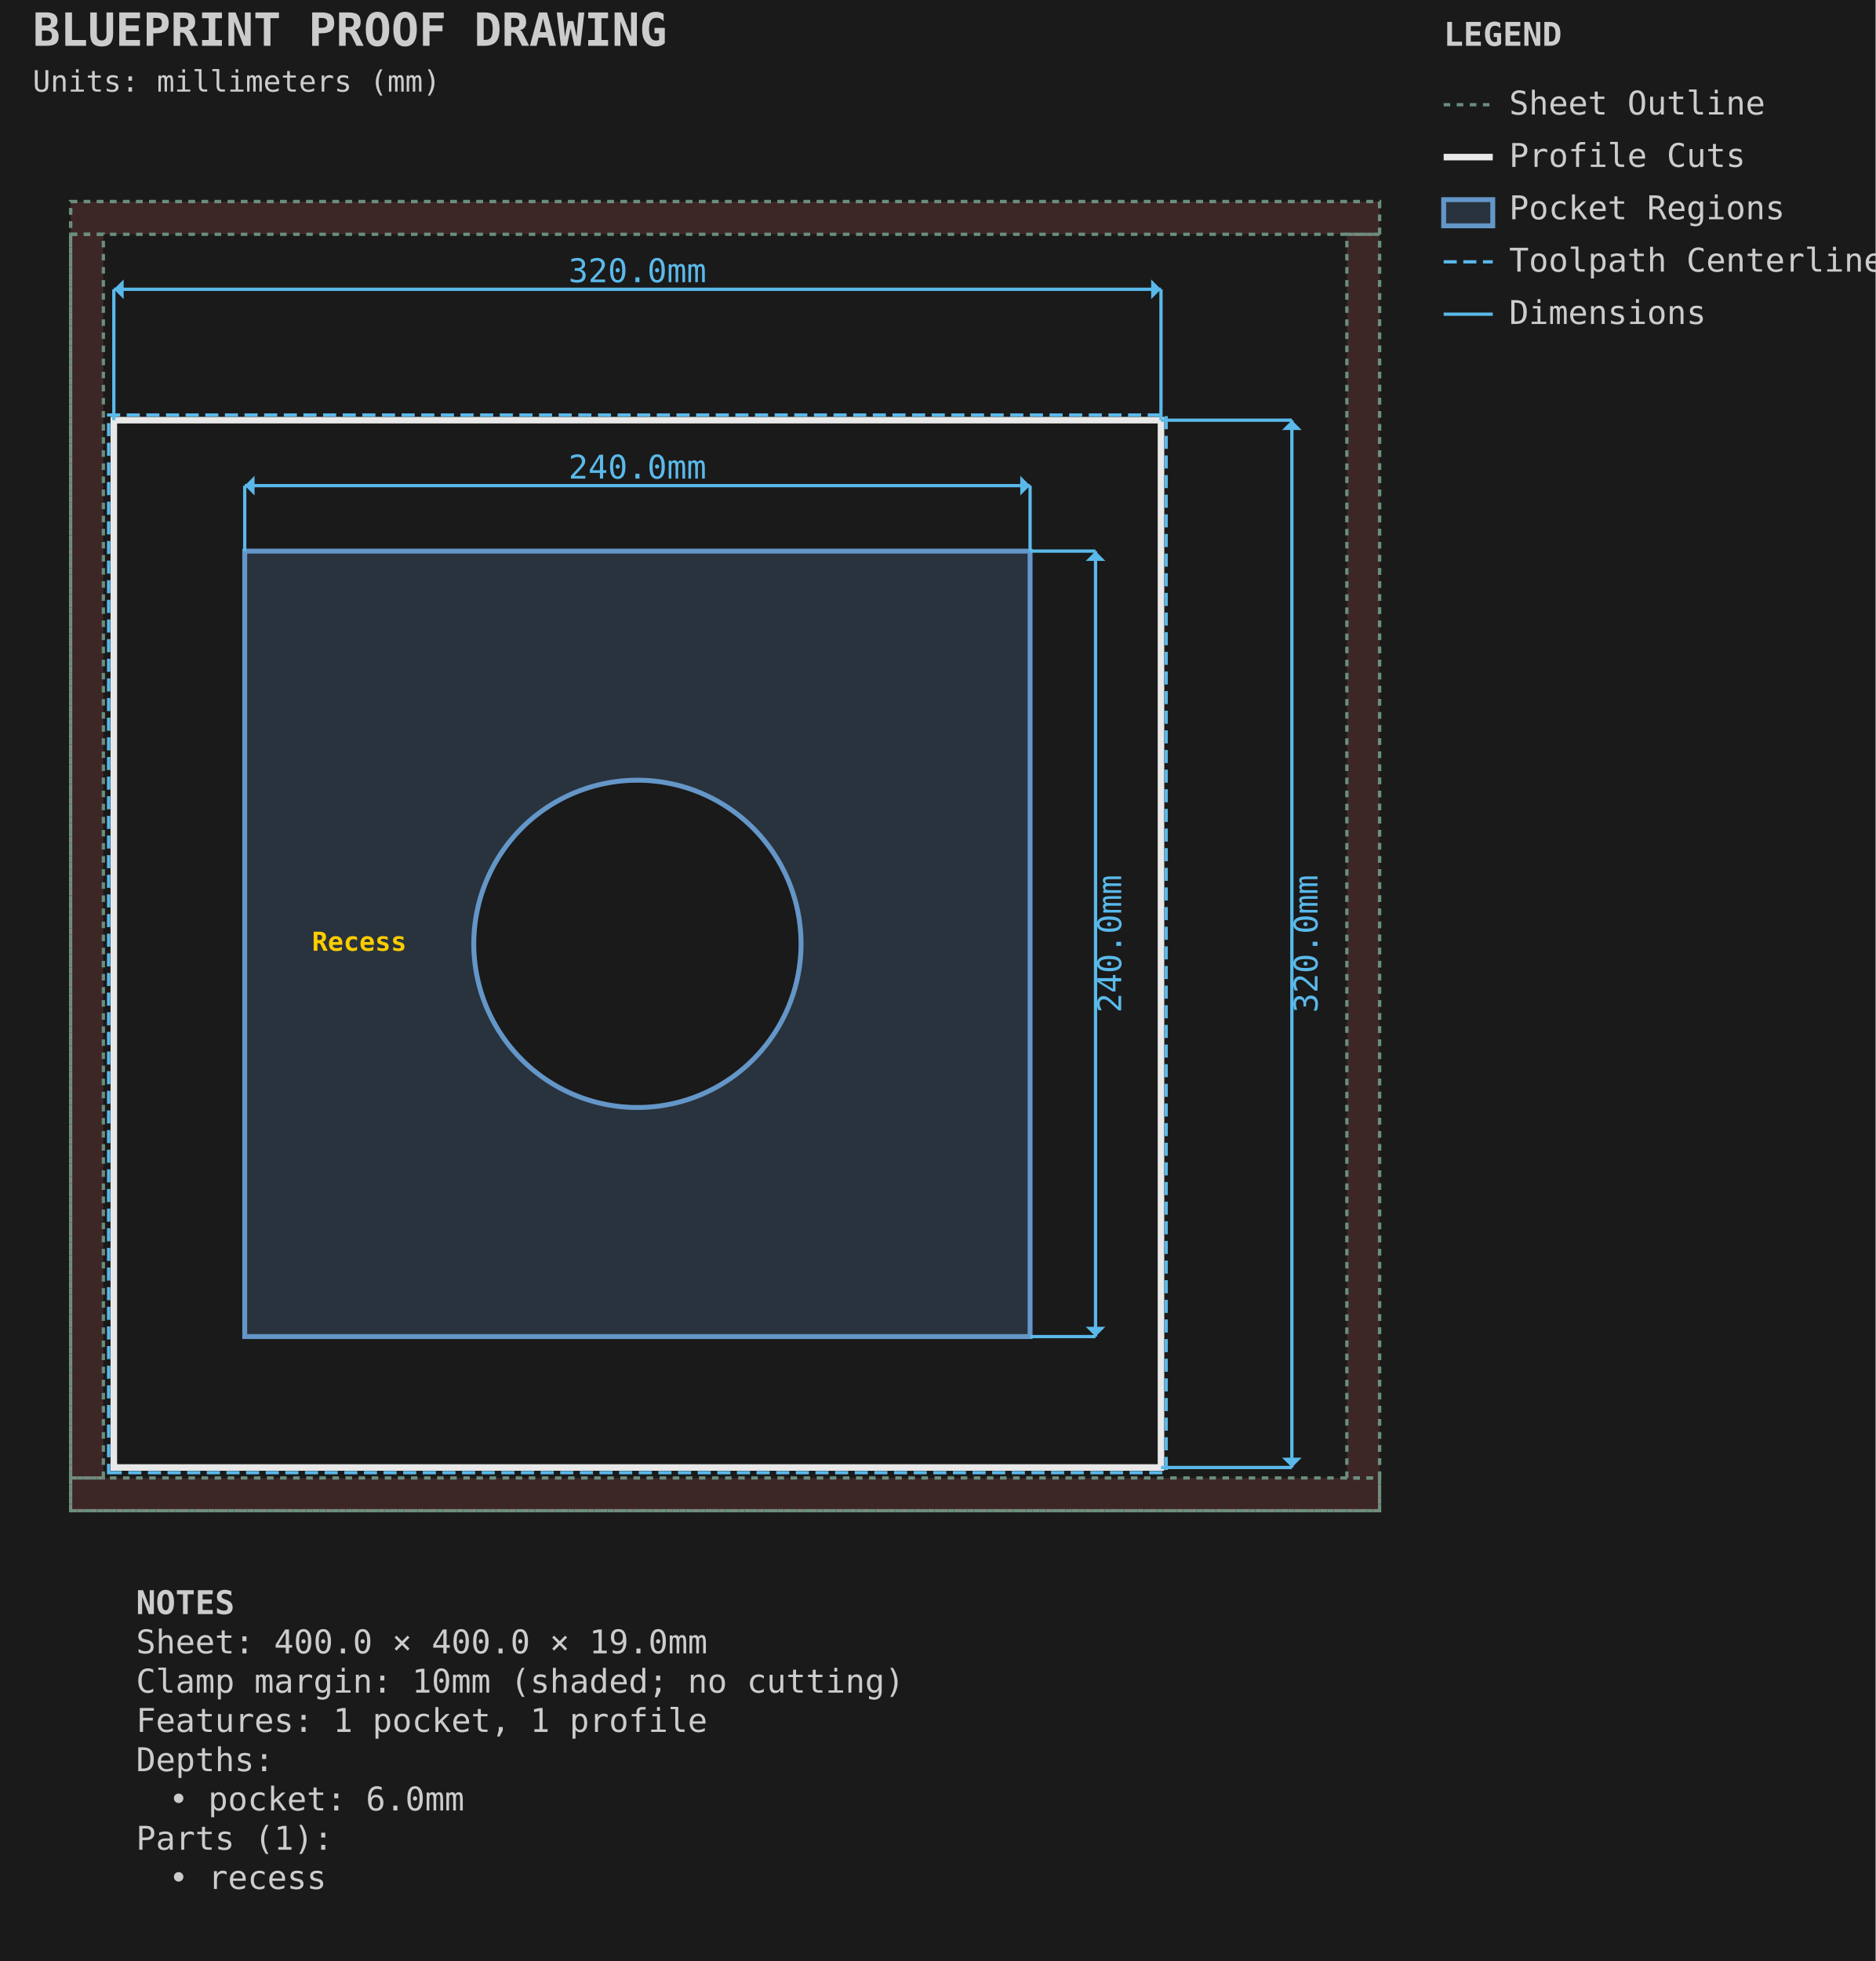
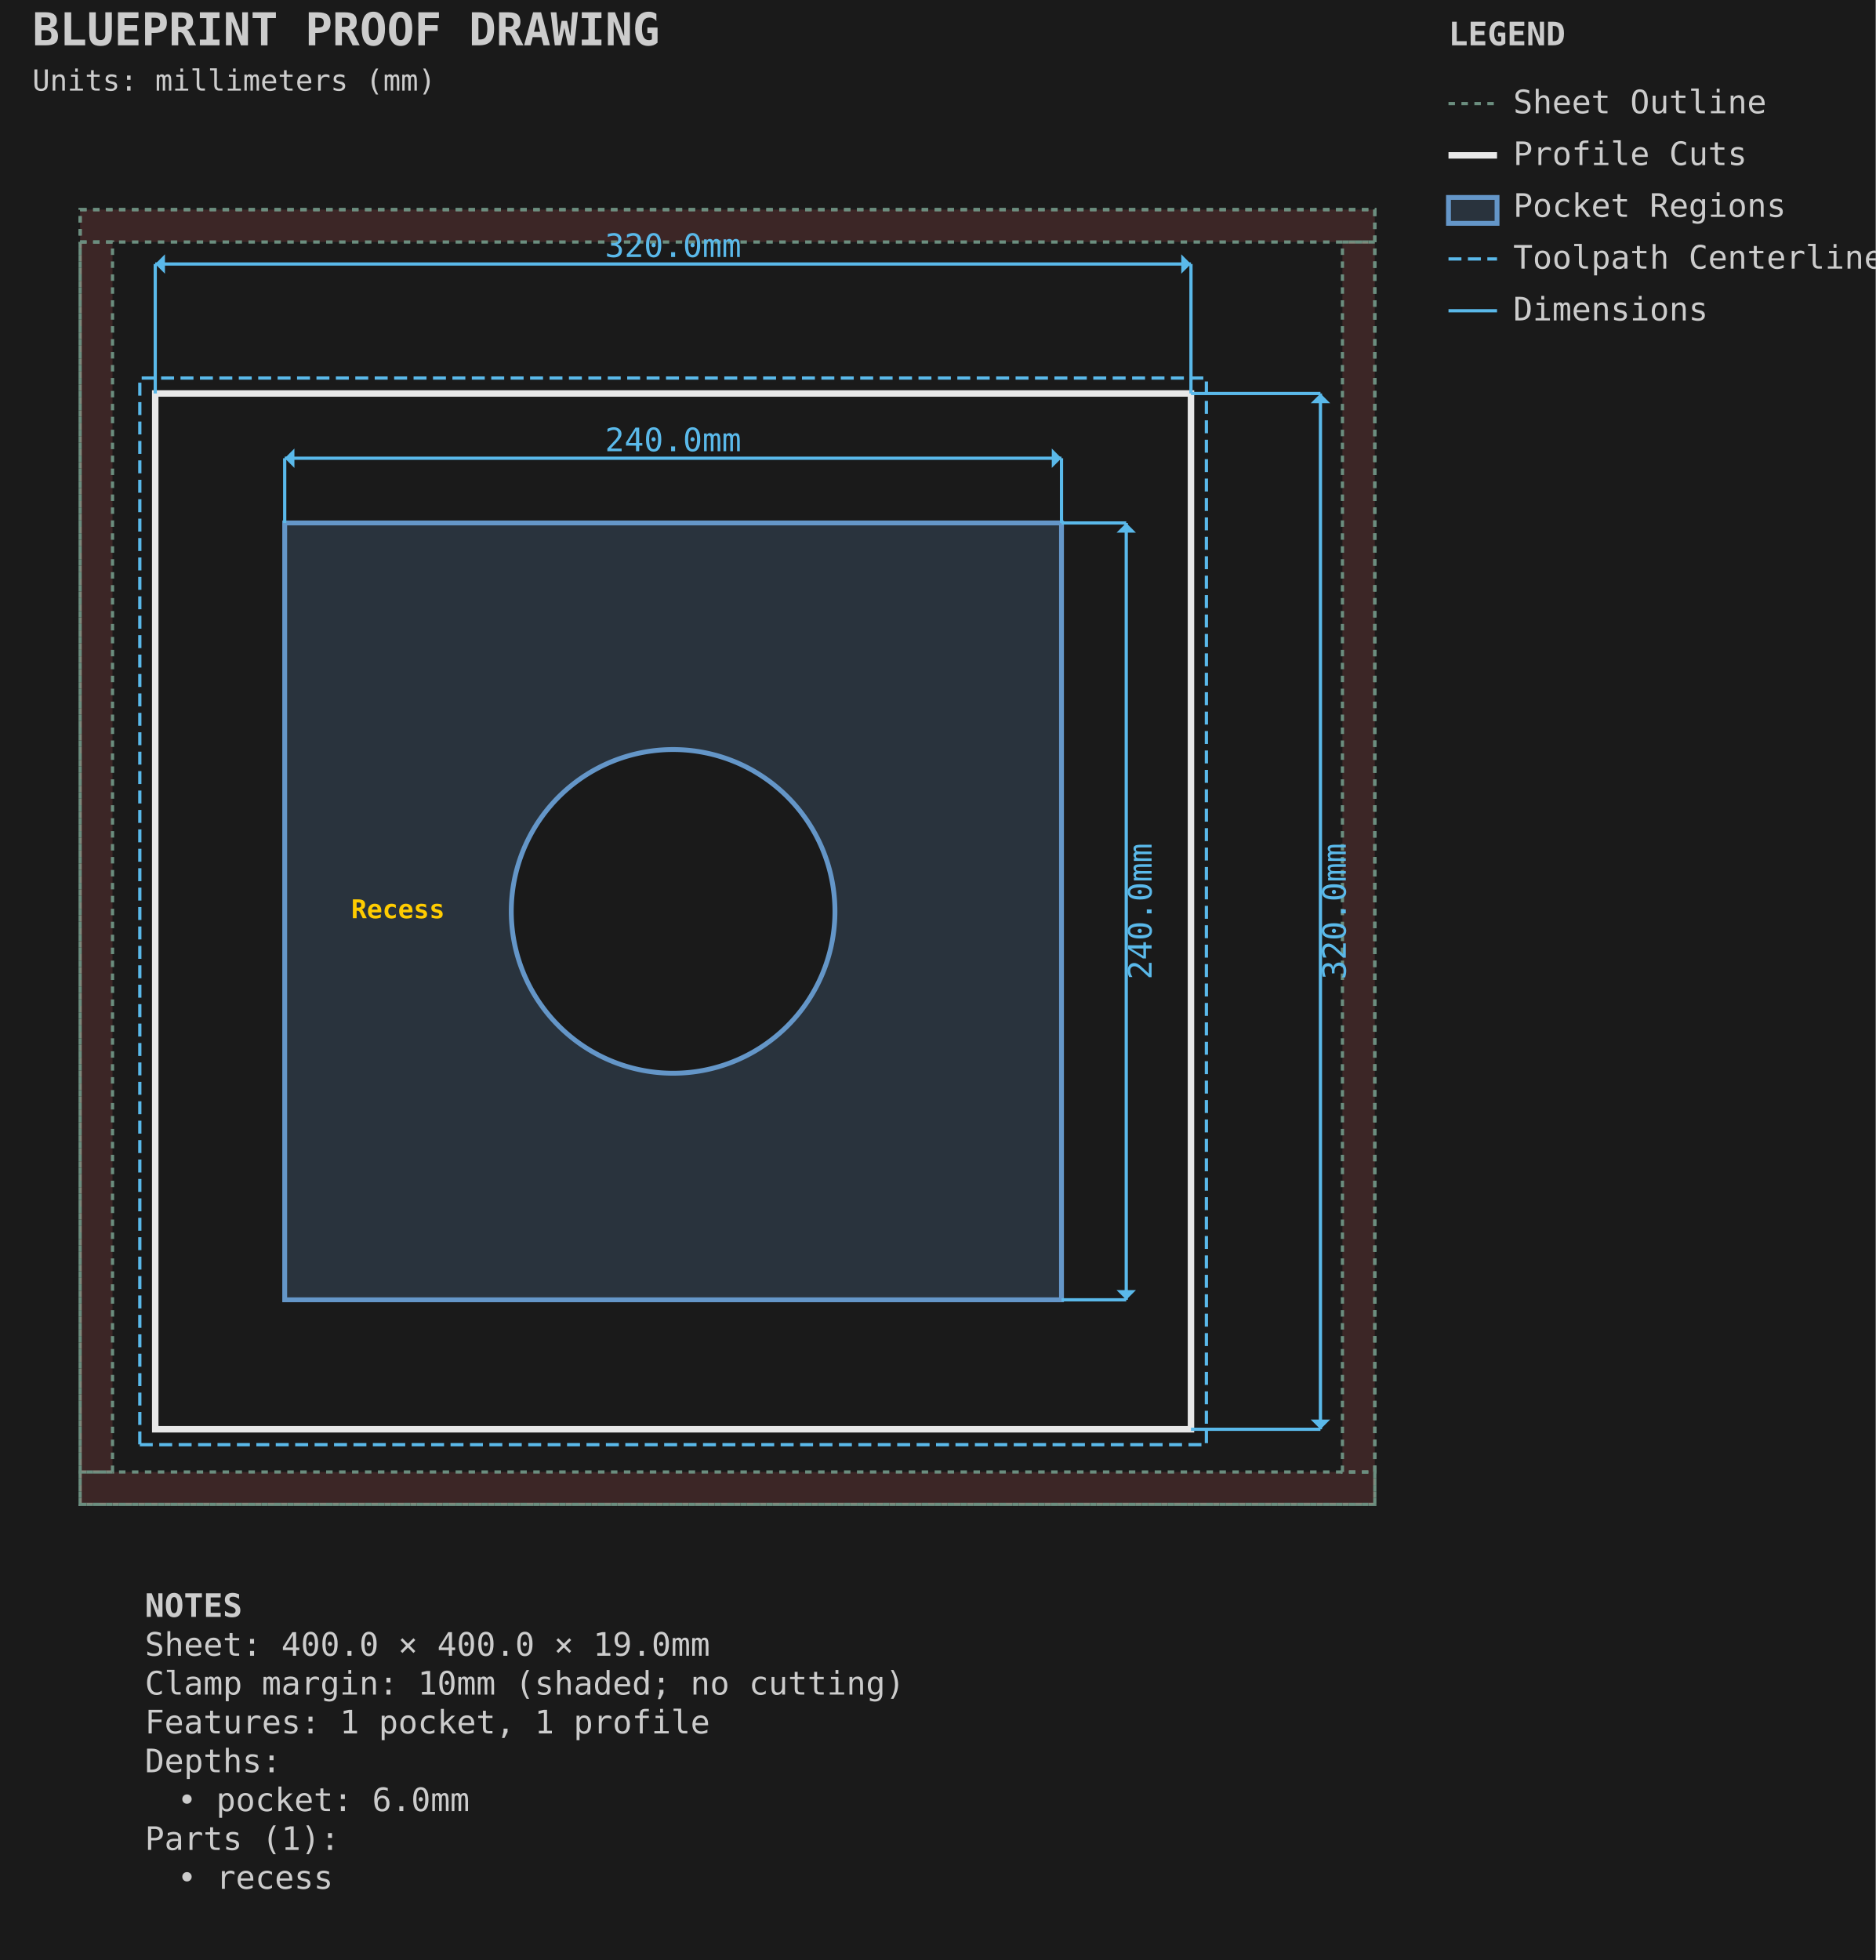
- <svg xmlns="http://www.w3.org/2000/svg" viewBox="-21.587 -61.587 573.175 599.175" width="573.175mm" height="599.175mm">
+ <svg xmlns="http://www.w3.org/2000/svg" viewBox="-24.762 -64.763 579.525 605.525" width="579.525mm" height="605.525mm">
  <style>.default { stroke: #e8e8e8; fill: none; stroke-width: 1; }
.sheet-outline { stroke: #6b8e7f; fill: none; stroke-width: 1; stroke-dasharray: 2,2; }
.profile { stroke: #e8e8e8; fill: none; stroke-width: 2; }
.pocket { stroke: #6496c8; fill: #6496c8; fill-opacity: 0.2; stroke-width: 1.5; }
.hole { stroke: #e8e8e8; fill: none; stroke-width: 1.5; }
.engrave { stroke: #888888; fill: none; stroke-width: 0.25; }
.bevel { stroke: #ffb454; fill: none; stroke-width: 1.5; }
.chamfer { stroke: #8bd49c; fill: none; stroke-width: 1.5; stroke-dasharray: 6,2; }
.roundover { stroke: #cba6f7; fill: none; stroke-width: 1.5; stroke-dasharray: 2,2; }
.edge-unplanned { stroke: #ff6b6b; fill: none; stroke-width: 1.5; stroke-dasharray: 4,2; }
.edge-label { fill: #e8e8e8; stroke: none; font-family: monospace; font-size: 8px; }
.keepout { stroke: #ff6b6b; fill: #ff6b6b; fill-opacity: 0.15; stroke-width: 1; stroke-dasharray: 4,2; }
.waste { stroke: #ff9500; fill: none; stroke-width: 2; stroke-dasharray: 8,4; }
.toolpath { stroke: #5ab9ea; fill: none; stroke-width: 1; stroke-dasharray: 4,2; }
.dimension { stroke: #5ab9ea; fill: none; stroke-width: 1; }
.dimension-text { fill: #5ab9ea; font-family: monospace; font-size: 10px; }
.construction { stroke: #6b8e7f; fill: none; stroke-width: 0.5; stroke-dasharray: 2,2; }
.label { fill: #ffcc00; font-family: monospace; font-size: 8px; font-weight: bold; }
.notes { fill: #cccccc; font-family: monospace; font-size: 10px; }
.table { stroke: #5c4a32; fill: #c4a46c; fill-opacity: 0.2; stroke-width: 1; }
.envelope { stroke: #ff6b6b; fill: none; stroke-width: 2; }
.spoilboard { stroke: none; fill: #4ecdc4; fill-opacity: 0.1; stroke-width: 0; }
.effective-envelope { stroke: #ffd93d; fill: none; stroke-width: 1; stroke-dasharray: 4,2; }
.origin { stroke: #ff6b6b; fill: #ff6b6b; stroke-width: 1; }
.centerline { stroke: #6b8e7f; fill: none; stroke-width: 0.5; stroke-dasharray: 8,4; }
.soft-limit { stroke: #ff9500; fill: none; stroke-width: 1.5; stroke-dasharray: 6,3; }
.t-track { stroke: none; fill: #66cc88; fill-opacity: 0.25; stroke-width: 0; }
.margin-zone { fill: #ff6b6b; fill-opacity: 0.15; }
.legend { fill: #cccccc; font-family: monospace; font-size: 10px; }
.title { fill: #cccccc; font-family: monospace; font-size: 14px; font-weight: bold; }
.section-label { fill: #5ab9ea; font-family: monospace; font-size: 9px; font-weight: bold; }
.callout-box { stroke: #5ab9ea; fill: none; stroke-width: 1; }
.callout-detail { stroke: #e8e8e8; fill: none; stroke-width: 1.5; }
.beam-assembly { stroke: #e8e8e8; fill: none; stroke-width: 1; }
.beam-layer { stroke: #6496c8; fill: #6496c8; fill-opacity: 0.15; stroke-width: 1; }
.beam-splice { stroke: #ff9500; fill: none; stroke-width: 1.5; stroke-dasharray: 4,2; }
.title-subtitle { fill: #cccccc; font-family: monospace; font-size: 9px; }
.callout-ref-text { fill: #5ab9ea; font-family: monospace; font-size: 7px; }
.callout-dim-text { fill: #5ab9ea; font-family: monospace; font-size: 8px; }
.beam-dim-text { fill: #5ab9ea; font-family: monospace; font-size: 8px; }
.beam-segment-text { fill: #5ab9ea; font-family: monospace; font-size: 7px; }
.heightfield-border { stroke: #ffcc00; fill: none; stroke-width: 1; stroke-dasharray: 4,2; }</style>
-   <rect x="-21.587" y="-61.587" width="573.175" height="599.175" fill="#1a1a1a" />
+   <rect x="-24.762" y="-64.763" width="579.525" height="605.525" fill="#1a1a1a" />
  <g id="SHEET_OUTLINE" class="sheet-outline">
    <rect x="0.000" y="0.000" width="400.000" height="400.000" stroke="#6b8e7f" fill="none" stroke-width="1" stroke-dasharray="2,2" id="sheet_boundary" />
    <rect x="0.000" y="0.000" width="400.000" height="10.000" fill="#ff6b6b" fill-opacity="0.15" id="margin_bottom" />
    <rect x="0.000" y="390.000" width="400.000" height="10.000" fill="#ff6b6b" fill-opacity="0.15" id="margin_top" />
    <rect x="0.000" y="10.000" width="10.000" height="380.000" fill="#ff6b6b" fill-opacity="0.15" id="margin_left" />
    <rect x="390.000" y="10.000" width="10.000" height="380.000" fill="#ff6b6b" fill-opacity="0.15" id="margin_right" />
  </g>
  <g id="PROFILE_CUTS" class="profile-cuts">
-     <path d="M 13.200 386.800 L 333.200 386.800 L 333.200 66.800 L 13.200 66.800 Z" stroke="#e8e8e8" fill="none" stroke-width="2" id="generated_profile_0" />
+     <path d="M 23.200 376.800 L 343.200 376.800 L 343.200 56.800 L 23.200 56.800 Z" stroke="#e8e8e8" fill="none" stroke-width="2" id="generated_profile_0" />
  </g>
  <g id="PROFILE_TOOLPATHS" class="profile-toolpaths">
-     <path d="M 11.612 388.387 L 334.787 388.387 L 334.787 65.213 L 11.612 65.213 Z" stroke="#5ab9ea" fill="none" stroke-width="1" stroke-dasharray="4,2" id="generated_profile_0_toolpath" />
+     <path d="M 18.437 381.562 L 347.962 381.562 L 347.962 52.038 L 18.437 52.038 Z" stroke="#5ab9ea" fill="none" stroke-width="1" stroke-dasharray="4,2" id="generated_profile_0_toolpath" />
  </g>
  <g id="POCKET_REGIONS" class="pocket-regions">
-     <path d="M 53.200 106.800 L 53.200 346.800 L 293.200 346.800 L 293.200 106.800 Z M 223.200 226.486 L 223.200 226.800 L 223.200 227.114 L 223.192 227.742 L 223.176 228.371 L 223.153 228.998 L 223.121 229.626 L 223.082 230.253 L 223.034 230.880 L 222.979 231.506 L 222.916 232.131 L 222.845 232.755 L 222.766 233.378 L 222.680 234.001 L 222.585 234.622 L 222.483 235.242 L 222.373 235.860 L 222.255 236.478 L 222.130 237.093 L 221.997 237.707 L 221.856 238.320 L 221.707 238.930 L 221.551 239.539 L 221.387 240.145 L 221.216 240.750 L 221.037 241.352 L 220.850 241.952 L 220.656 242.550 L 220.454 243.145 L 220.245 243.737 L 220.028 244.327 L 219.804 244.914 L 219.573 245.498 L 219.335 246.080 L 219.089 246.658 L 218.835 247.233 L 218.575 247.805 L 218.308 248.373 L 218.033 248.938 L 217.751 249.500 L 217.462 250.058 L 217.167 250.612 L 216.864 251.163 L 216.554 251.710 L 216.238 252.253 L 215.915 252.791 L 215.585 253.326 L 215.248 253.857 L 214.905 254.383 L 214.555 254.905 L 214.198 255.422 L 213.836 255.935 L 213.466 256.443 L 213.091 256.947 L 212.709 257.446 L 212.320 257.940 L 211.926 258.429 L 211.525 258.913 L 211.119 259.392 L 210.706 259.866 L 210.288 260.335 L 209.863 260.798 L 209.433 261.256 L 208.998 261.709 L 208.556 262.156 L 208.109 262.598 L 207.656 263.033 L 207.198 263.463 L 206.735 263.888 L 206.266 264.306 L 205.792 264.719 L 205.313 265.125 L 204.829 265.526 L 204.340 265.920 L 203.846 266.309 L 203.347 266.691 L 202.843 267.066 L 202.335 267.436 L 201.822 267.798 L 201.305 268.155 L 200.783 268.505 L 200.257 268.848 L 199.726 269.185 L 199.191 269.515 L 198.653 269.838 L 198.110 270.154 L 197.563 270.464 L 197.012 270.767 L 196.458 271.062 L 195.900 271.351 L 195.338 271.633 L 194.773 271.908 L 194.205 272.175 L 193.633 272.435 L 193.058 272.689 L 192.480 272.935 L 191.898 273.173 L 191.314 273.404 L 190.727 273.628 L 190.137 273.845 L 189.545 274.054 L 188.950 274.256 L 188.352 274.450 L 187.752 274.637 L 187.150 274.816 L 186.545 274.987 L 185.939 275.151 L 185.330 275.307 L 184.720 275.456 L 184.107 275.597 L 183.493 275.730 L 182.878 275.855 L 182.260 275.973 L 181.642 276.083 L 181.022 276.185 L 180.401 276.280 L 179.778 276.366 L 179.155 276.445 L 178.531 276.516 L 177.906 276.579 L 177.280 276.634 L 176.653 276.682 L 176.026 276.721 L 175.398 276.753 L 174.771 276.776 L 174.142 276.792 L 173.514 276.800 L 172.886 276.800 L 172.258 276.792 L 171.629 276.776 L 171.002 276.753 L 170.374 276.721 L 169.747 276.682 L 169.120 276.634 L 168.494 276.579 L 167.869 276.516 L 167.245 276.445 L 166.622 276.366 L 165.999 276.280 L 165.378 276.185 L 164.758 276.083 L 164.140 275.973 L 163.522 275.855 L 162.907 275.730 L 162.293 275.597 L 161.680 275.456 L 161.070 275.307 L 160.461 275.151 L 159.855 274.987 L 159.250 274.816 L 158.648 274.637 L 158.048 274.450 L 157.450 274.256 L 156.855 274.054 L 156.263 273.845 L 155.673 273.628 L 155.086 273.404 L 154.502 273.173 L 153.920 272.935 L 153.342 272.689 L 152.767 272.435 L 152.195 272.175 L 151.627 271.908 L 151.062 271.633 L 150.500 271.351 L 149.942 271.062 L 149.388 270.767 L 148.837 270.464 L 148.290 270.154 L 147.747 269.838 L 147.209 269.515 L 146.674 269.185 L 146.143 268.848 L 145.617 268.505 L 145.095 268.155 L 144.578 267.798 L 144.065 267.436 L 143.557 267.066 L 143.053 266.691 L 142.554 266.309 L 142.060 265.920 L 141.571 265.526 L 141.087 265.125 L 140.608 264.719 L 140.134 264.306 L 139.665 263.888 L 139.202 263.463 L 138.744 263.033 L 138.291 262.598 L 137.844 262.156 L 137.402 261.709 L 136.967 261.256 L 136.537 260.798 L 136.112 260.335 L 135.694 259.866 L 135.281 259.392 L 134.875 258.913 L 134.474 258.429 L 134.080 257.940 L 133.691 257.446 L 133.309 256.947 L 132.934 256.443 L 132.564 255.935 L 132.202 255.422 L 131.845 254.905 L 131.495 254.383 L 131.152 253.857 L 130.815 253.326 L 130.485 252.791 L 130.162 252.253 L 129.846 251.710 L 129.536 251.163 L 129.233 250.612 L 128.938 250.058 L 128.649 249.500 L 128.367 248.938 L 128.092 248.373 L 127.825 247.805 L 127.565 247.233 L 127.311 246.658 L 127.065 246.080 L 126.827 245.498 L 126.596 244.914 L 126.372 244.327 L 126.155 243.737 L 125.946 243.145 L 125.744 242.550 L 125.550 241.952 L 125.363 241.352 L 125.184 240.750 L 125.013 240.145 L 124.849 239.539 L 124.693 238.930 L 124.544 238.320 L 124.403 237.707 L 124.270 237.093 L 124.145 236.478 L 124.027 235.860 L 123.917 235.242 L 123.815 234.622 L 123.720 234.001 L 123.634 233.378 L 123.555 232.755 L 123.484 232.131 L 123.421 231.506 L 123.366 230.880 L 123.318 230.253 L 123.279 229.626 L 123.247 228.998 L 123.224 228.371 L 123.208 227.742 L 123.200 227.114 L 123.200 226.486 L 123.208 225.858 L 123.224 225.229 L 123.247 224.602 L 123.279 223.974 L 123.318 223.347 L 123.366 222.720 L 123.421 222.094 L 123.484 221.469 L 123.555 220.845 L 123.634 220.222 L 123.720 219.599 L 123.815 218.978 L 123.917 218.358 L 124.027 217.740 L 124.145 217.122 L 124.270 216.507 L 124.403 215.893 L 124.544 215.280 L 124.693 214.670 L 124.849 214.061 L 125.013 213.455 L 125.184 212.850 L 125.363 212.248 L 125.550 211.648 L 125.744 211.050 L 125.946 210.455 L 126.155 209.863 L 126.372 209.273 L 126.596 208.686 L 126.827 208.102 L 127.065 207.520 L 127.311 206.942 L 127.565 206.367 L 127.825 205.795 L 128.092 205.227 L 128.367 204.662 L 128.649 204.100 L 128.938 203.542 L 129.233 202.988 L 129.536 202.437 L 129.846 201.890 L 130.162 201.347 L 130.485 200.809 L 130.815 200.274 L 131.152 199.743 L 131.495 199.217 L 131.845 198.695 L 132.202 198.178 L 132.564 197.665 L 132.934 197.157 L 133.309 196.653 L 133.691 196.154 L 134.080 195.660 L 134.474 195.171 L 134.875 194.687 L 135.281 194.208 L 135.694 193.734 L 136.112 193.265 L 136.537 192.802 L 136.967 192.344 L 137.402 191.891 L 137.844 191.444 L 138.291 191.002 L 138.744 190.567 L 139.202 190.137 L 139.665 189.712 L 140.134 189.294 L 140.608 188.881 L 141.087 188.475 L 141.571 188.074 L 142.060 187.680 L 142.554 187.291 L 143.053 186.909 L 143.557 186.534 L 144.065 186.164 L 144.578 185.802 L 145.095 185.445 L 145.617 185.095 L 146.143 184.752 L 146.674 184.415 L 147.209 184.085 L 147.747 183.762 L 148.290 183.446 L 148.837 183.136 L 149.388 182.833 L 149.942 182.538 L 150.500 182.249 L 151.062 181.967 L 151.627 181.692 L 152.195 181.425 L 152.767 181.165 L 153.342 180.911 L 153.920 180.665 L 154.502 180.427 L 155.086 180.196 L 155.673 179.972 L 156.263 179.755 L 156.855 179.546 L 157.450 179.344 L 158.048 179.150 L 158.648 178.963 L 159.250 178.784 L 159.855 178.613 L 160.461 178.449 L 161.070 178.293 L 161.680 178.144 L 162.293 178.003 L 162.907 177.870 L 163.522 177.745 L 164.140 177.627 L 164.758 177.517 L 165.378 177.415 L 165.999 177.320 L 166.622 177.234 L 167.245 177.155 L 167.869 177.084 L 168.494 177.021 L 169.120 176.966 L 169.747 176.918 L 170.374 176.879 L 171.002 176.847 L 171.629 176.824 L 172.258 176.808 L 172.886 176.800 L 173.514 176.800 L 174.142 176.808 L 174.771 176.824 L 175.398 176.847 L 176.026 176.879 L 176.653 176.918 L 177.280 176.966 L 177.906 177.021 L 178.531 177.084 L 179.155 177.155 L 179.778 177.234 L 180.401 177.320 L 181.022 177.415 L 181.642 177.517 L 182.260 177.627 L 182.878 177.745 L 183.493 177.870 L 184.107 178.003 L 184.720 178.144 L 185.330 178.293 L 185.939 178.449 L 186.545 178.613 L 187.150 178.784 L 187.752 178.963 L 188.352 179.150 L 188.950 179.344 L 189.545 179.546 L 190.137 179.755 L 190.727 179.972 L 191.314 180.196 L 191.898 180.427 L 192.480 180.665 L 193.058 180.911 L 193.633 181.165 L 194.205 181.425 L 194.773 181.692 L 195.338 181.967 L 195.900 182.249 L 196.458 182.538 L 197.012 182.833 L 197.563 183.136 L 198.110 183.446 L 198.653 183.762 L 199.191 184.085 L 199.726 184.415 L 200.257 184.752 L 200.783 185.095 L 201.305 185.445 L 201.822 185.802 L 202.335 186.164 L 202.843 186.534 L 203.347 186.909 L 203.846 187.291 L 204.340 187.680 L 204.829 188.074 L 205.313 188.475 L 205.792 188.881 L 206.266 189.294 L 206.735 189.712 L 207.198 190.137 L 207.656 190.567 L 208.109 191.002 L 208.556 191.444 L 208.998 191.891 L 209.433 192.344 L 209.863 192.802 L 210.288 193.265 L 210.706 193.734 L 211.119 194.208 L 211.525 194.687 L 211.926 195.171 L 212.320 195.660 L 212.709 196.154 L 213.091 196.653 L 213.466 197.157 L 213.836 197.665 L 214.198 198.178 L 214.555 198.695 L 214.905 199.217 L 215.248 199.743 L 215.585 200.274 L 215.915 200.809 L 216.238 201.347 L 216.554 201.890 L 216.864 202.437 L 217.167 202.988 L 217.462 203.542 L 217.751 204.100 L 218.033 204.662 L 218.308 205.227 L 218.575 205.795 L 218.835 206.367 L 219.089 206.942 L 219.335 207.520 L 219.573 208.102 L 219.804 208.686 L 220.028 209.273 L 220.245 209.863 L 220.454 210.455 L 220.656 211.050 L 220.850 211.648 L 221.037 212.248 L 221.216 212.850 L 221.387 213.455 L 221.551 214.061 L 221.707 214.670 L 221.856 215.280 L 221.997 215.893 L 222.130 216.507 L 222.255 217.122 L 222.373 217.740 L 222.483 218.358 L 222.585 218.978 L 222.680 219.599 L 222.766 220.222 L 222.845 220.845 L 222.916 221.469 L 222.979 222.094 L 223.034 222.720 L 223.082 223.347 L 223.121 223.974 L 223.153 224.602 L 223.176 225.229 L 223.192 225.858 Z" stroke="#6496c8" fill="#6496c8" fill-opacity="0.2" stroke-width="1.5" fill-rule="evenodd" id="recess" />
+     <path d="M 63.200 96.800 L 63.200 336.800 L 303.200 336.800 L 303.200 96.800 Z M 233.200 216.486 L 233.200 216.800 L 233.200 217.114 L 233.192 217.742 L 233.176 218.371 L 233.153 218.998 L 233.121 219.626 L 233.082 220.253 L 233.034 220.880 L 232.979 221.506 L 232.916 222.131 L 232.845 222.755 L 232.766 223.378 L 232.680 224.001 L 232.585 224.622 L 232.483 225.242 L 232.373 225.860 L 232.255 226.478 L 232.130 227.093 L 231.997 227.707 L 231.856 228.320 L 231.707 228.930 L 231.551 229.539 L 231.387 230.145 L 231.216 230.750 L 231.037 231.352 L 230.850 231.952 L 230.656 232.550 L 230.454 233.145 L 230.245 233.737 L 230.028 234.327 L 229.804 234.914 L 229.573 235.498 L 229.335 236.080 L 229.089 236.658 L 228.835 237.233 L 228.575 237.805 L 228.308 238.373 L 228.033 238.938 L 227.751 239.500 L 227.462 240.058 L 227.167 240.612 L 226.864 241.163 L 226.554 241.710 L 226.238 242.253 L 225.915 242.791 L 225.585 243.326 L 225.248 243.857 L 224.905 244.383 L 224.555 244.905 L 224.198 245.422 L 223.836 245.935 L 223.466 246.443 L 223.091 246.947 L 222.709 247.446 L 222.320 247.940 L 221.926 248.429 L 221.525 248.913 L 221.119 249.392 L 220.706 249.866 L 220.288 250.335 L 219.863 250.798 L 219.433 251.256 L 218.998 251.709 L 218.556 252.156 L 218.109 252.598 L 217.656 253.033 L 217.198 253.463 L 216.735 253.888 L 216.266 254.306 L 215.792 254.719 L 215.313 255.125 L 214.829 255.526 L 214.340 255.920 L 213.846 256.309 L 213.347 256.691 L 212.843 257.066 L 212.335 257.436 L 211.822 257.798 L 211.305 258.155 L 210.783 258.505 L 210.257 258.848 L 209.726 259.185 L 209.191 259.515 L 208.653 259.838 L 208.110 260.154 L 207.563 260.464 L 207.012 260.767 L 206.458 261.062 L 205.900 261.351 L 205.338 261.633 L 204.773 261.908 L 204.205 262.175 L 203.633 262.435 L 203.058 262.689 L 202.480 262.935 L 201.898 263.173 L 201.314 263.404 L 200.727 263.628 L 200.137 263.845 L 199.545 264.054 L 198.950 264.256 L 198.352 264.450 L 197.752 264.637 L 197.150 264.816 L 196.545 264.987 L 195.939 265.151 L 195.330 265.307 L 194.720 265.456 L 194.107 265.597 L 193.493 265.730 L 192.878 265.855 L 192.260 265.973 L 191.642 266.083 L 191.022 266.185 L 190.401 266.280 L 189.778 266.366 L 189.155 266.445 L 188.531 266.516 L 187.906 266.579 L 187.280 266.634 L 186.653 266.682 L 186.026 266.721 L 185.398 266.753 L 184.771 266.776 L 184.142 266.792 L 183.514 266.800 L 182.886 266.800 L 182.258 266.792 L 181.629 266.776 L 181.002 266.753 L 180.374 266.721 L 179.747 266.682 L 179.120 266.634 L 178.494 266.579 L 177.869 266.516 L 177.245 266.445 L 176.622 266.366 L 175.999 266.280 L 175.378 266.185 L 174.758 266.083 L 174.140 265.973 L 173.522 265.855 L 172.907 265.730 L 172.293 265.597 L 171.680 265.456 L 171.070 265.307 L 170.461 265.151 L 169.855 264.987 L 169.250 264.816 L 168.648 264.637 L 168.048 264.450 L 167.450 264.256 L 166.855 264.054 L 166.263 263.845 L 165.673 263.628 L 165.086 263.404 L 164.502 263.173 L 163.920 262.935 L 163.342 262.689 L 162.767 262.435 L 162.195 262.175 L 161.627 261.908 L 161.062 261.633 L 160.500 261.351 L 159.942 261.062 L 159.388 260.767 L 158.837 260.464 L 158.290 260.154 L 157.747 259.838 L 157.209 259.515 L 156.674 259.185 L 156.143 258.848 L 155.617 258.505 L 155.095 258.155 L 154.578 257.798 L 154.065 257.436 L 153.557 257.066 L 153.053 256.691 L 152.554 256.309 L 152.060 255.920 L 151.571 255.526 L 151.087 255.125 L 150.608 254.719 L 150.134 254.306 L 149.665 253.888 L 149.202 253.463 L 148.744 253.033 L 148.291 252.598 L 147.844 252.156 L 147.402 251.709 L 146.967 251.256 L 146.537 250.798 L 146.112 250.335 L 145.694 249.866 L 145.281 249.392 L 144.875 248.913 L 144.474 248.429 L 144.080 247.940 L 143.691 247.446 L 143.309 246.947 L 142.934 246.443 L 142.564 245.935 L 142.202 245.422 L 141.845 244.905 L 141.495 244.383 L 141.152 243.857 L 140.815 243.326 L 140.485 242.791 L 140.162 242.253 L 139.846 241.710 L 139.536 241.163 L 139.233 240.612 L 138.938 240.058 L 138.649 239.500 L 138.367 238.938 L 138.092 238.373 L 137.825 237.805 L 137.565 237.233 L 137.311 236.658 L 137.065 236.080 L 136.827 235.498 L 136.596 234.914 L 136.372 234.327 L 136.155 233.737 L 135.946 233.145 L 135.744 232.550 L 135.550 231.952 L 135.363 231.352 L 135.184 230.750 L 135.013 230.145 L 134.849 229.539 L 134.693 228.930 L 134.544 228.320 L 134.403 227.707 L 134.270 227.093 L 134.145 226.478 L 134.027 225.860 L 133.917 225.242 L 133.815 224.622 L 133.720 224.001 L 133.634 223.378 L 133.555 222.755 L 133.484 222.131 L 133.421 221.506 L 133.366 220.880 L 133.318 220.253 L 133.279 219.626 L 133.247 218.998 L 133.224 218.371 L 133.208 217.742 L 133.200 217.114 L 133.200 216.486 L 133.208 215.858 L 133.224 215.229 L 133.247 214.602 L 133.279 213.974 L 133.318 213.347 L 133.366 212.720 L 133.421 212.094 L 133.484 211.469 L 133.555 210.845 L 133.634 210.222 L 133.720 209.599 L 133.815 208.978 L 133.917 208.358 L 134.027 207.740 L 134.145 207.122 L 134.270 206.507 L 134.403 205.893 L 134.544 205.280 L 134.693 204.670 L 134.849 204.061 L 135.013 203.455 L 135.184 202.850 L 135.363 202.248 L 135.550 201.648 L 135.744 201.050 L 135.946 200.455 L 136.155 199.863 L 136.372 199.273 L 136.596 198.686 L 136.827 198.102 L 137.065 197.520 L 137.311 196.942 L 137.565 196.367 L 137.825 195.795 L 138.092 195.227 L 138.367 194.662 L 138.649 194.100 L 138.938 193.542 L 139.233 192.988 L 139.536 192.437 L 139.846 191.890 L 140.162 191.347 L 140.485 190.809 L 140.815 190.274 L 141.152 189.743 L 141.495 189.217 L 141.845 188.695 L 142.202 188.178 L 142.564 187.665 L 142.934 187.157 L 143.309 186.653 L 143.691 186.154 L 144.080 185.660 L 144.474 185.171 L 144.875 184.687 L 145.281 184.208 L 145.694 183.734 L 146.112 183.265 L 146.537 182.802 L 146.967 182.344 L 147.402 181.891 L 147.844 181.444 L 148.291 181.002 L 148.744 180.567 L 149.202 180.137 L 149.665 179.712 L 150.134 179.294 L 150.608 178.881 L 151.087 178.475 L 151.571 178.074 L 152.060 177.680 L 152.554 177.291 L 153.053 176.909 L 153.557 176.534 L 154.065 176.164 L 154.578 175.802 L 155.095 175.445 L 155.617 175.095 L 156.143 174.752 L 156.674 174.415 L 157.209 174.085 L 157.747 173.762 L 158.290 173.446 L 158.837 173.136 L 159.388 172.833 L 159.942 172.538 L 160.500 172.249 L 161.062 171.967 L 161.627 171.692 L 162.195 171.425 L 162.767 171.165 L 163.342 170.911 L 163.920 170.665 L 164.502 170.427 L 165.086 170.196 L 165.673 169.972 L 166.263 169.755 L 166.855 169.546 L 167.450 169.344 L 168.048 169.150 L 168.648 168.963 L 169.250 168.784 L 169.855 168.613 L 170.461 168.449 L 171.070 168.293 L 171.680 168.144 L 172.293 168.003 L 172.907 167.870 L 173.522 167.745 L 174.140 167.627 L 174.758 167.517 L 175.378 167.415 L 175.999 167.320 L 176.622 167.234 L 177.245 167.155 L 177.869 167.084 L 178.494 167.021 L 179.120 166.966 L 179.747 166.918 L 180.374 166.879 L 181.002 166.847 L 181.629 166.824 L 182.258 166.808 L 182.886 166.800 L 183.514 166.800 L 184.142 166.808 L 184.771 166.824 L 185.398 166.847 L 186.026 166.879 L 186.653 166.918 L 187.280 166.966 L 187.906 167.021 L 188.531 167.084 L 189.155 167.155 L 189.778 167.234 L 190.401 167.320 L 191.022 167.415 L 191.642 167.517 L 192.260 167.627 L 192.878 167.745 L 193.493 167.870 L 194.107 168.003 L 194.720 168.144 L 195.330 168.293 L 195.939 168.449 L 196.545 168.613 L 197.150 168.784 L 197.752 168.963 L 198.352 169.150 L 198.950 169.344 L 199.545 169.546 L 200.137 169.755 L 200.727 169.972 L 201.314 170.196 L 201.898 170.427 L 202.480 170.665 L 203.058 170.911 L 203.633 171.165 L 204.205 171.425 L 204.773 171.692 L 205.338 171.967 L 205.900 172.249 L 206.458 172.538 L 207.012 172.833 L 207.563 173.136 L 208.110 173.446 L 208.653 173.762 L 209.191 174.085 L 209.726 174.415 L 210.257 174.752 L 210.783 175.095 L 211.305 175.445 L 211.822 175.802 L 212.335 176.164 L 212.843 176.534 L 213.347 176.909 L 213.846 177.291 L 214.340 177.680 L 214.829 178.074 L 215.313 178.475 L 215.792 178.881 L 216.266 179.294 L 216.735 179.712 L 217.198 180.137 L 217.656 180.567 L 218.109 181.002 L 218.556 181.444 L 218.998 181.891 L 219.433 182.344 L 219.863 182.802 L 220.288 183.265 L 220.706 183.734 L 221.119 184.208 L 221.525 184.687 L 221.926 185.171 L 222.320 185.660 L 222.709 186.154 L 223.091 186.653 L 223.466 187.157 L 223.836 187.665 L 224.198 188.178 L 224.555 188.695 L 224.905 189.217 L 225.248 189.743 L 225.585 190.274 L 225.915 190.809 L 226.238 191.347 L 226.554 191.890 L 226.864 192.437 L 227.167 192.988 L 227.462 193.542 L 227.751 194.100 L 228.033 194.662 L 228.308 195.227 L 228.575 195.795 L 228.835 196.367 L 229.089 196.942 L 229.335 197.520 L 229.573 198.102 L 229.804 198.686 L 230.028 199.273 L 230.245 199.863 L 230.454 200.455 L 230.656 201.050 L 230.850 201.648 L 231.037 202.248 L 231.216 202.850 L 231.387 203.455 L 231.551 204.061 L 231.707 204.670 L 231.856 205.280 L 231.997 205.893 L 232.130 206.507 L 232.255 207.122 L 232.373 207.740 L 232.483 208.358 L 232.585 208.978 L 232.680 209.599 L 232.766 210.222 L 232.845 210.845 L 232.916 211.469 L 232.979 212.094 L 233.034 212.720 L 233.082 213.347 L 233.121 213.974 L 233.153 214.602 L 233.176 215.229 L 233.192 215.858 Z" stroke="#6496c8" fill="#6496c8" fill-opacity="0.2" stroke-width="1.5" fill-rule="evenodd" id="recess" />
  </g>
  <g id="LABELS" class="labels">
-     <text x="88.200" y="226.643" text-anchor="middle" dominant-baseline="middle" fill="#ffcc00" font-family="monospace" font-size="8px" font-weight="bold" id="recess_label">Recess</text>
+     <text x="98.200" y="216.643" text-anchor="middle" dominant-baseline="middle" fill="#ffcc00" font-family="monospace" font-size="8px" font-weight="bold" id="recess_label">Recess</text>
  </g>
  <g id="DIMENSIONS" class="dimensions">
-     <line x1="53.2" y1="106.8" x2="53.2" y2="86.8" stroke="#5ab9ea" stroke-width="1" />
-     <line x1="293.2" y1="106.8" x2="293.2" y2="86.8" stroke="#5ab9ea" stroke-width="1" />
-     <line x1="53.2" y1="86.8" x2="293.2" y2="86.8" stroke="#5ab9ea" stroke-width="1" />
-     <polygon points="53.2,86.8 56.2,83.8 56.2,89.8" fill="#5ab9ea" />
-     <polygon points="293.2,86.8 290.2,83.8 290.2,89.8" fill="#5ab9ea" />
-     <text x="173.2" y="81.8" text-anchor="middle" dominant-baseline="middle" fill="#5ab9ea" font-family="monospace" font-size="10px">240.0mm</text>
-     <line x1="293.2" y1="106.8" x2="313.2" y2="106.8" stroke="#5ab9ea" stroke-width="1" />
-     <line x1="293.2" y1="346.8" x2="313.2" y2="346.8" stroke="#5ab9ea" stroke-width="1" />
-     <line x1="313.2" y1="106.8" x2="313.2" y2="346.8" stroke="#5ab9ea" stroke-width="1" />
-     <polygon points="313.2,106.8 310.2,109.8 316.2,109.8" fill="#5ab9ea" />
-     <polygon points="313.2,346.8 310.2,343.8 316.2,343.8" fill="#5ab9ea" />
-     <text x="318.2" y="226.8" text-anchor="middle" dominant-baseline="middle" transform="rotate(-90 318.2 226.8)" fill="#5ab9ea" font-family="monospace" font-size="10px">240.0mm</text>
-     <line x1="13.2" y1="66.8" x2="13.2" y2="26.8" stroke="#5ab9ea" stroke-width="1" />
-     <line x1="333.2" y1="66.8" x2="333.2" y2="26.8" stroke="#5ab9ea" stroke-width="1" />
-     <line x1="13.2" y1="26.8" x2="333.2" y2="26.8" stroke="#5ab9ea" stroke-width="1" />
-     <polygon points="13.2,26.8 16.2,23.8 16.2,29.8" fill="#5ab9ea" />
-     <polygon points="333.2,26.8 330.2,23.8 330.2,29.8" fill="#5ab9ea" />
-     <text x="173.2" y="21.8" text-anchor="middle" dominant-baseline="middle" fill="#5ab9ea" font-family="monospace" font-size="10px">320.0mm</text>
-     <line x1="333.2" y1="66.8" x2="373.2" y2="66.8" stroke="#5ab9ea" stroke-width="1" />
-     <line x1="333.2" y1="386.8" x2="373.2" y2="386.8" stroke="#5ab9ea" stroke-width="1" />
-     <line x1="373.2" y1="66.8" x2="373.2" y2="386.8" stroke="#5ab9ea" stroke-width="1" />
-     <polygon points="373.2,66.8 370.2,69.8 376.2,69.8" fill="#5ab9ea" />
-     <polygon points="373.2,386.8 370.2,383.8 376.2,383.8" fill="#5ab9ea" />
-     <text x="378.2" y="226.8" text-anchor="middle" dominant-baseline="middle" transform="rotate(-90 378.2 226.8)" fill="#5ab9ea" font-family="monospace" font-size="10px">320.0mm</text>
+     <line x1="63.2" y1="96.8" x2="63.2" y2="76.8" stroke="#5ab9ea" stroke-width="1" />
+     <line x1="303.2" y1="96.8" x2="303.2" y2="76.8" stroke="#5ab9ea" stroke-width="1" />
+     <line x1="63.2" y1="76.8" x2="303.2" y2="76.8" stroke="#5ab9ea" stroke-width="1" />
+     <polygon points="63.2,76.8 66.2,73.8 66.2,79.8" fill="#5ab9ea" />
+     <polygon points="303.2,76.8 300.2,73.8 300.2,79.8" fill="#5ab9ea" />
+     <text x="183.2" y="71.8" text-anchor="middle" dominant-baseline="middle" fill="#5ab9ea" font-family="monospace" font-size="10px">240.0mm</text>
+     <line x1="303.2" y1="96.8" x2="323.2" y2="96.8" stroke="#5ab9ea" stroke-width="1" />
+     <line x1="303.2" y1="336.8" x2="323.2" y2="336.8" stroke="#5ab9ea" stroke-width="1" />
+     <line x1="323.2" y1="96.8" x2="323.2" y2="336.8" stroke="#5ab9ea" stroke-width="1" />
+     <polygon points="323.2,96.8 320.2,99.8 326.2,99.8" fill="#5ab9ea" />
+     <polygon points="323.2,336.8 320.2,333.8 326.2,333.8" fill="#5ab9ea" />
+     <text x="328.2" y="216.8" text-anchor="middle" dominant-baseline="middle" transform="rotate(-90 328.2 216.8)" fill="#5ab9ea" font-family="monospace" font-size="10px">240.0mm</text>
+     <line x1="23.2" y1="56.8" x2="23.2" y2="16.8" stroke="#5ab9ea" stroke-width="1" />
+     <line x1="343.2" y1="56.8" x2="343.2" y2="16.8" stroke="#5ab9ea" stroke-width="1" />
+     <line x1="23.2" y1="16.8" x2="343.2" y2="16.8" stroke="#5ab9ea" stroke-width="1" />
+     <polygon points="23.2,16.8 26.2,13.8 26.2,19.8" fill="#5ab9ea" />
+     <polygon points="343.2,16.8 340.2,13.8 340.2,19.8" fill="#5ab9ea" />
+     <text x="183.2" y="11.8" text-anchor="middle" dominant-baseline="middle" fill="#5ab9ea" font-family="monospace" font-size="10px">320.0mm</text>
+     <line x1="343.2" y1="56.8" x2="383.2" y2="56.8" stroke="#5ab9ea" stroke-width="1" />
+     <line x1="343.2" y1="376.8" x2="383.2" y2="376.8" stroke="#5ab9ea" stroke-width="1" />
+     <line x1="383.2" y1="56.8" x2="383.2" y2="376.8" stroke="#5ab9ea" stroke-width="1" />
+     <polygon points="383.2,56.8 380.2,59.8 386.2,59.8" fill="#5ab9ea" />
+     <polygon points="383.2,376.8 380.2,373.8 386.2,373.8" fill="#5ab9ea" />
+     <text x="388.2" y="216.8" text-anchor="middle" dominant-baseline="middle" transform="rotate(-90 388.2 216.8)" fill="#5ab9ea" font-family="monospace" font-size="10px">320.0mm</text>
  </g>
  <g id="TITLE_BLOCK" class="title-block">
-     <text x="-11.587" y="-47.587" fill="#cccccc" font-family="monospace" font-size="14px" font-weight="bold">BLUEPRINT PROOF DRAWING</text>
-     <text x="-11.587" y="-33.587" fill="#cccccc" font-family="monospace" font-size="9px">Units: millimeters (mm)</text>
+     <text x="-14.762" y="-50.763" fill="#cccccc" font-family="monospace" font-size="14px" font-weight="bold">BLUEPRINT PROOF DRAWING</text>
+     <text x="-14.762" y="-36.763" fill="#cccccc" font-family="monospace" font-size="9px">Units: millimeters (mm)</text>
  </g>
  <g id="LEGEND" class="legend">
-     <text x="419.587" y="-47.587" fill="#cccccc" font-family="monospace" font-size="10px" font-weight="bold">LEGEND</text>
-     <line x1="419.587" y1="-29.587" x2="434.587" y2="-29.587" stroke="#6b8e7f" stroke-width="1" stroke-dasharray="2,2" />
-     <text x="439.587" y="-26.587" fill="#cccccc" font-family="monospace" font-size="10px">Sheet Outline</text>
-     <line x1="419.587" y1="-13.587" x2="434.587" y2="-13.587" stroke="#e8e8e8" stroke-width="2" />
-     <text x="439.587" y="-10.587" fill="#cccccc" font-family="monospace" font-size="10px">Profile Cuts</text>
-     <rect x="419.587" y="-0.587" width="15.0" height="8" stroke="#6496c8" stroke-width="1.5" fill="#6496c8" fill-opacity="0.2" />
-     <text x="439.587" y="5.413" fill="#cccccc" font-family="monospace" font-size="10px">Pocket Regions</text>
-     <line x1="419.587" y1="18.413" x2="434.587" y2="18.413" stroke="#5ab9ea" stroke-width="1" stroke-dasharray="4,2" />
-     <text x="439.587" y="21.413" fill="#cccccc" font-family="monospace" font-size="10px">Toolpath Centerline</text>
-     <line x1="419.587" y1="34.413" x2="434.587" y2="34.413" stroke="#5ab9ea" stroke-width="1" />
-     <text x="439.587" y="37.413" fill="#cccccc" font-family="monospace" font-size="10px">Dimensions</text>
+     <text x="422.762" y="-50.763" fill="#cccccc" font-family="monospace" font-size="10px" font-weight="bold">LEGEND</text>
+     <line x1="422.762" y1="-32.763" x2="437.762" y2="-32.763" stroke="#6b8e7f" stroke-width="1" stroke-dasharray="2,2" />
+     <text x="442.762" y="-29.763" fill="#cccccc" font-family="monospace" font-size="10px">Sheet Outline</text>
+     <line x1="422.762" y1="-16.763" x2="437.762" y2="-16.763" stroke="#e8e8e8" stroke-width="2" />
+     <text x="442.762" y="-13.763" fill="#cccccc" font-family="monospace" font-size="10px">Profile Cuts</text>
+     <rect x="422.762" y="-3.763" width="15.0" height="8" stroke="#6496c8" stroke-width="1.5" fill="#6496c8" fill-opacity="0.2" />
+     <text x="442.762" y="2.237" fill="#cccccc" font-family="monospace" font-size="10px">Pocket Regions</text>
+     <line x1="422.762" y1="15.237" x2="437.762" y2="15.237" stroke="#5ab9ea" stroke-width="1" stroke-dasharray="4,2" />
+     <text x="442.762" y="18.237" fill="#cccccc" font-family="monospace" font-size="10px">Toolpath Centerline</text>
+     <line x1="422.762" y1="31.237" x2="437.762" y2="31.237" stroke="#5ab9ea" stroke-width="1" />
+     <text x="442.762" y="34.237" fill="#cccccc" font-family="monospace" font-size="10px">Dimensions</text>
  </g>
  <g id="NOTES" class="notes">
-     <text x="20.0" y="431.587" fill="#cccccc" font-family="monospace" font-size="10px" font-weight="bold">NOTES</text>
-     <text x="20.0" y="443.587" fill="#cccccc" font-family="monospace" font-size="10px">Sheet: 400.0 × 400.0 × 19.0mm</text>
-     <text x="20.0" y="455.587" fill="#cccccc" font-family="monospace" font-size="10px">Clamp margin: 10mm (shaded; no cutting)</text>
-     <text x="20.0" y="467.587" fill="#cccccc" font-family="monospace" font-size="10px">Features: 1 pocket, 1 profile</text>
-     <text x="20.0" y="479.587" fill="#cccccc" font-family="monospace" font-size="10px">Depths:</text>
-     <text x="30.0" y="491.587" fill="#cccccc" font-family="monospace" font-size="10px">• pocket: 6.0mm</text>
-     <text x="20.0" y="503.587" fill="#cccccc" font-family="monospace" font-size="10px">Parts (1):</text>
-     <text x="30.0" y="515.587" fill="#cccccc" font-family="monospace" font-size="10px">• recess</text>
+     <text x="20.0" y="434.762" fill="#cccccc" font-family="monospace" font-size="10px" font-weight="bold">NOTES</text>
+     <text x="20.0" y="446.762" fill="#cccccc" font-family="monospace" font-size="10px">Sheet: 400.0 × 400.0 × 19.0mm</text>
+     <text x="20.0" y="458.762" fill="#cccccc" font-family="monospace" font-size="10px">Clamp margin: 10mm (shaded; no cutting)</text>
+     <text x="20.0" y="470.762" fill="#cccccc" font-family="monospace" font-size="10px">Features: 1 pocket, 1 profile</text>
+     <text x="20.0" y="482.762" fill="#cccccc" font-family="monospace" font-size="10px">Depths:</text>
+     <text x="30.0" y="494.762" fill="#cccccc" font-family="monospace" font-size="10px">• pocket: 6.0mm</text>
+     <text x="20.0" y="506.762" fill="#cccccc" font-family="monospace" font-size="10px">Parts (1):</text>
+     <text x="30.0" y="518.763" fill="#cccccc" font-family="monospace" font-size="10px">• recess</text>
  </g>
</svg>
